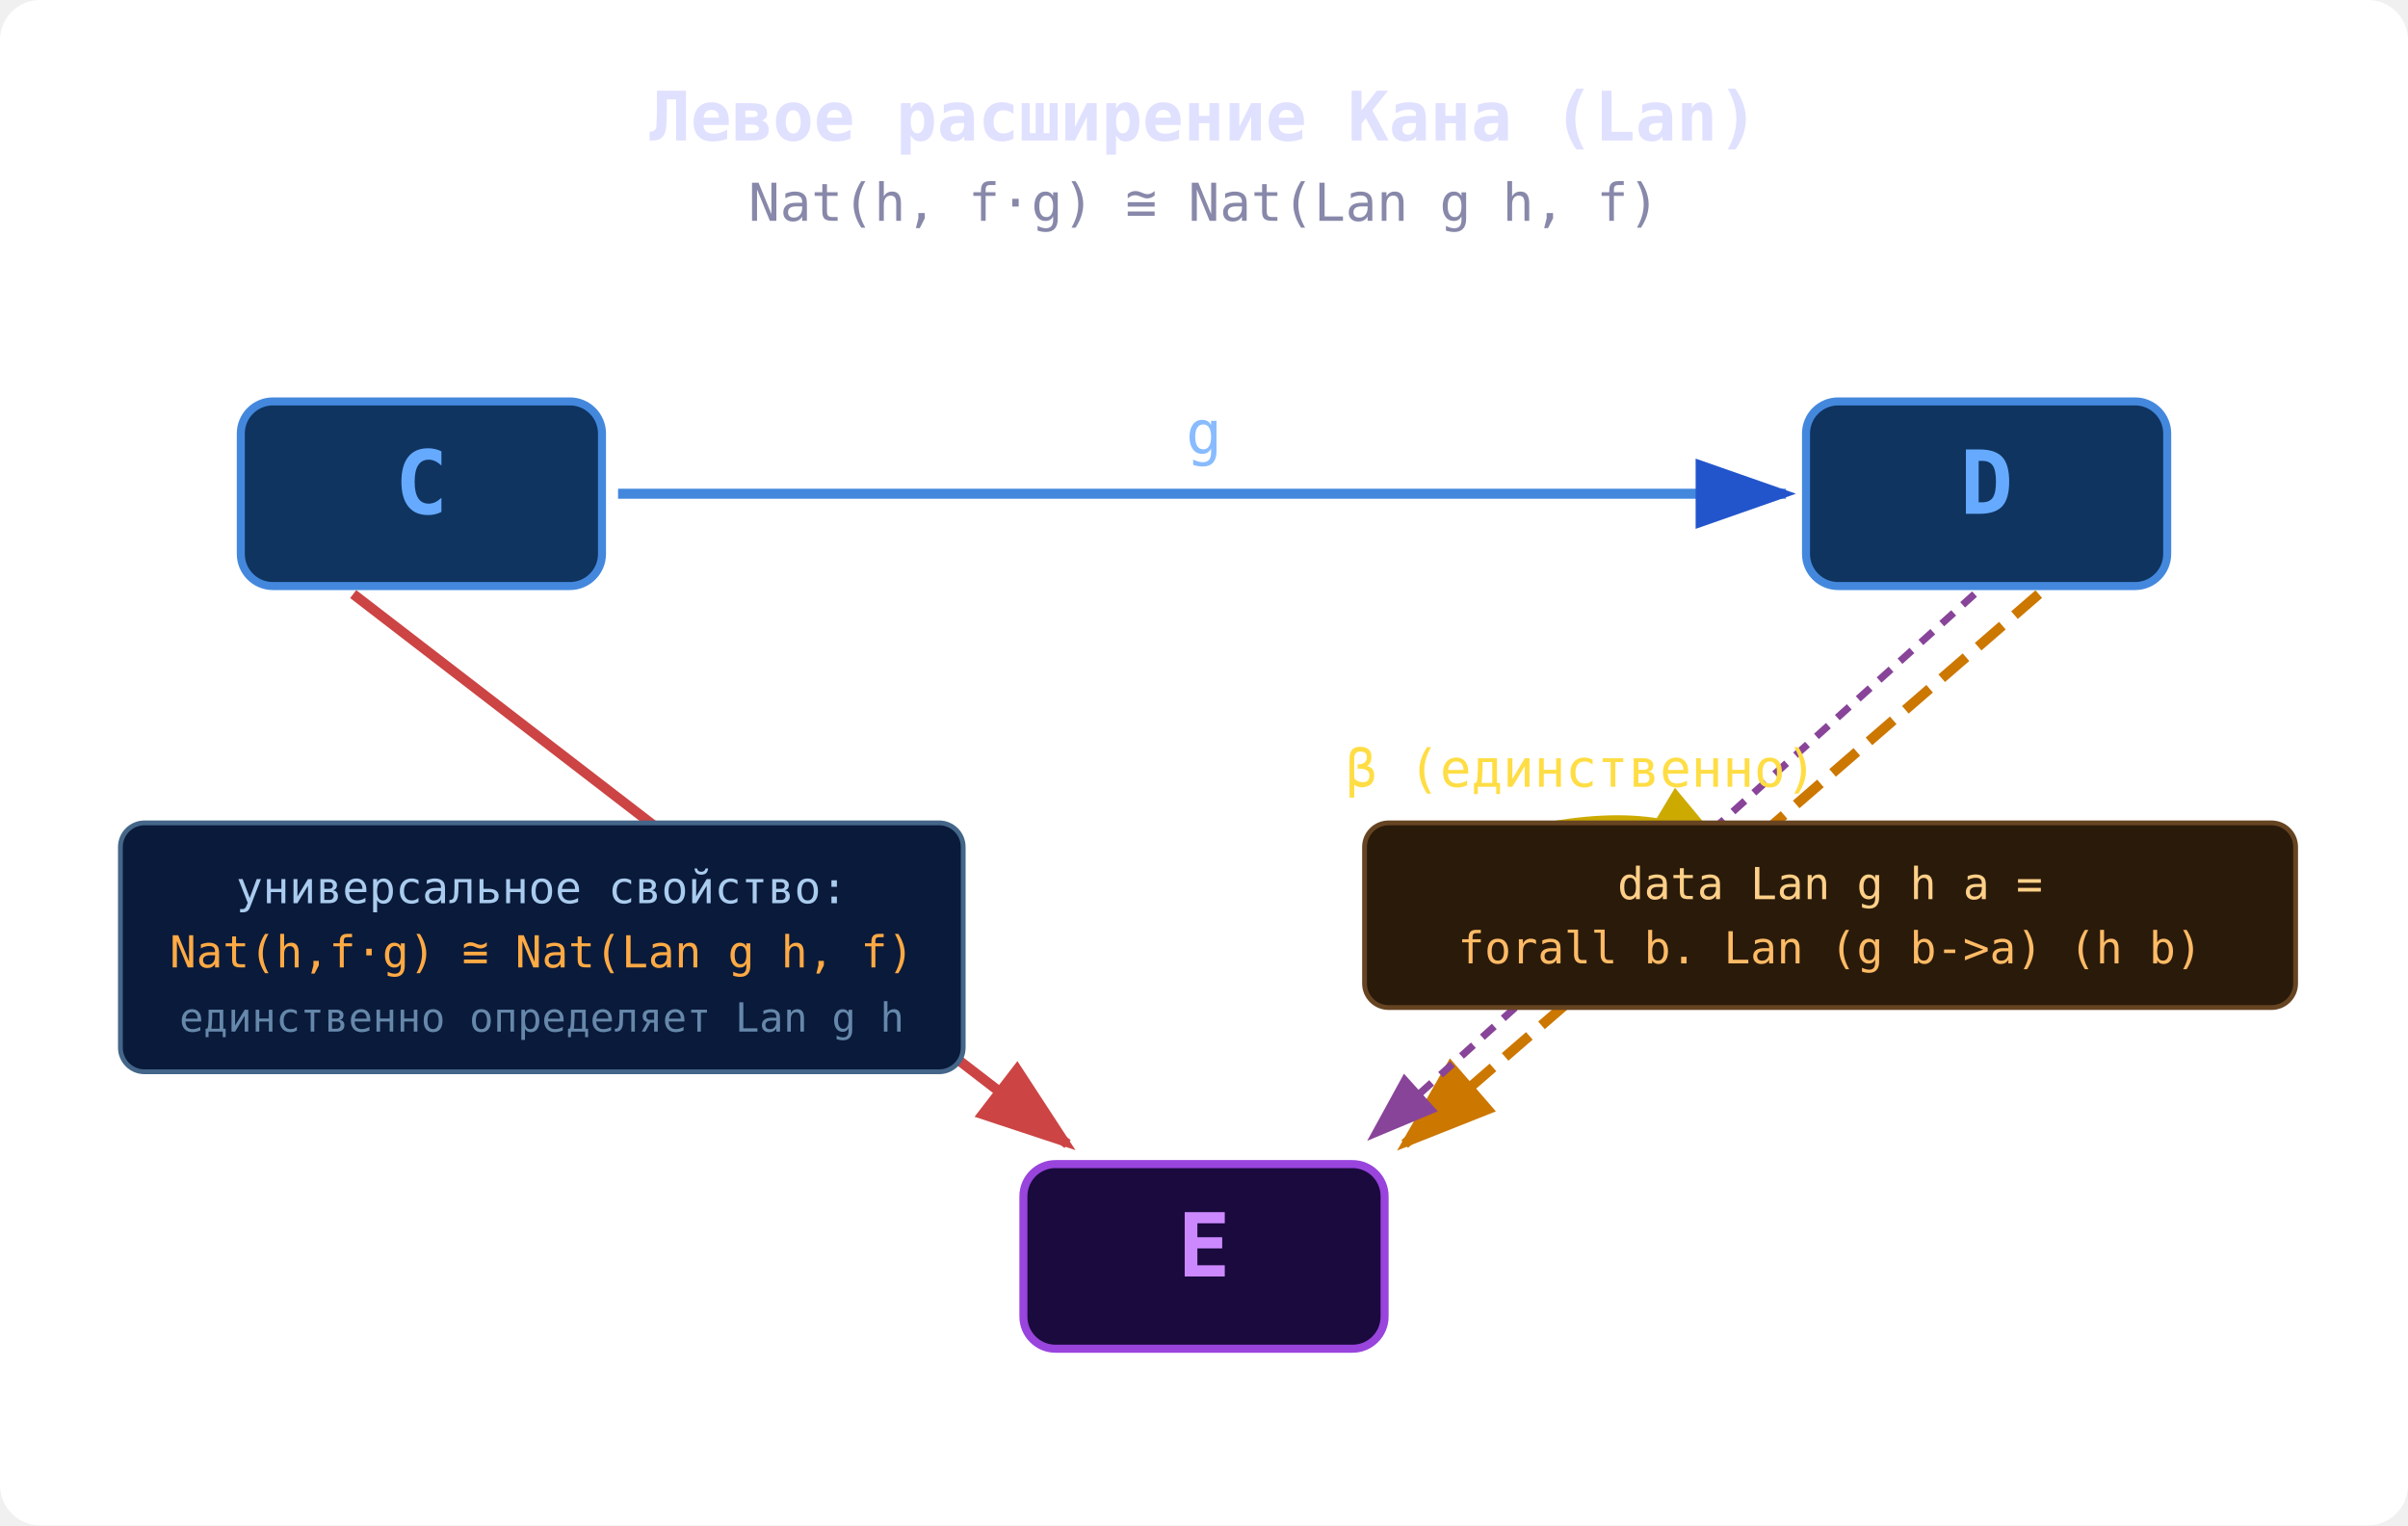
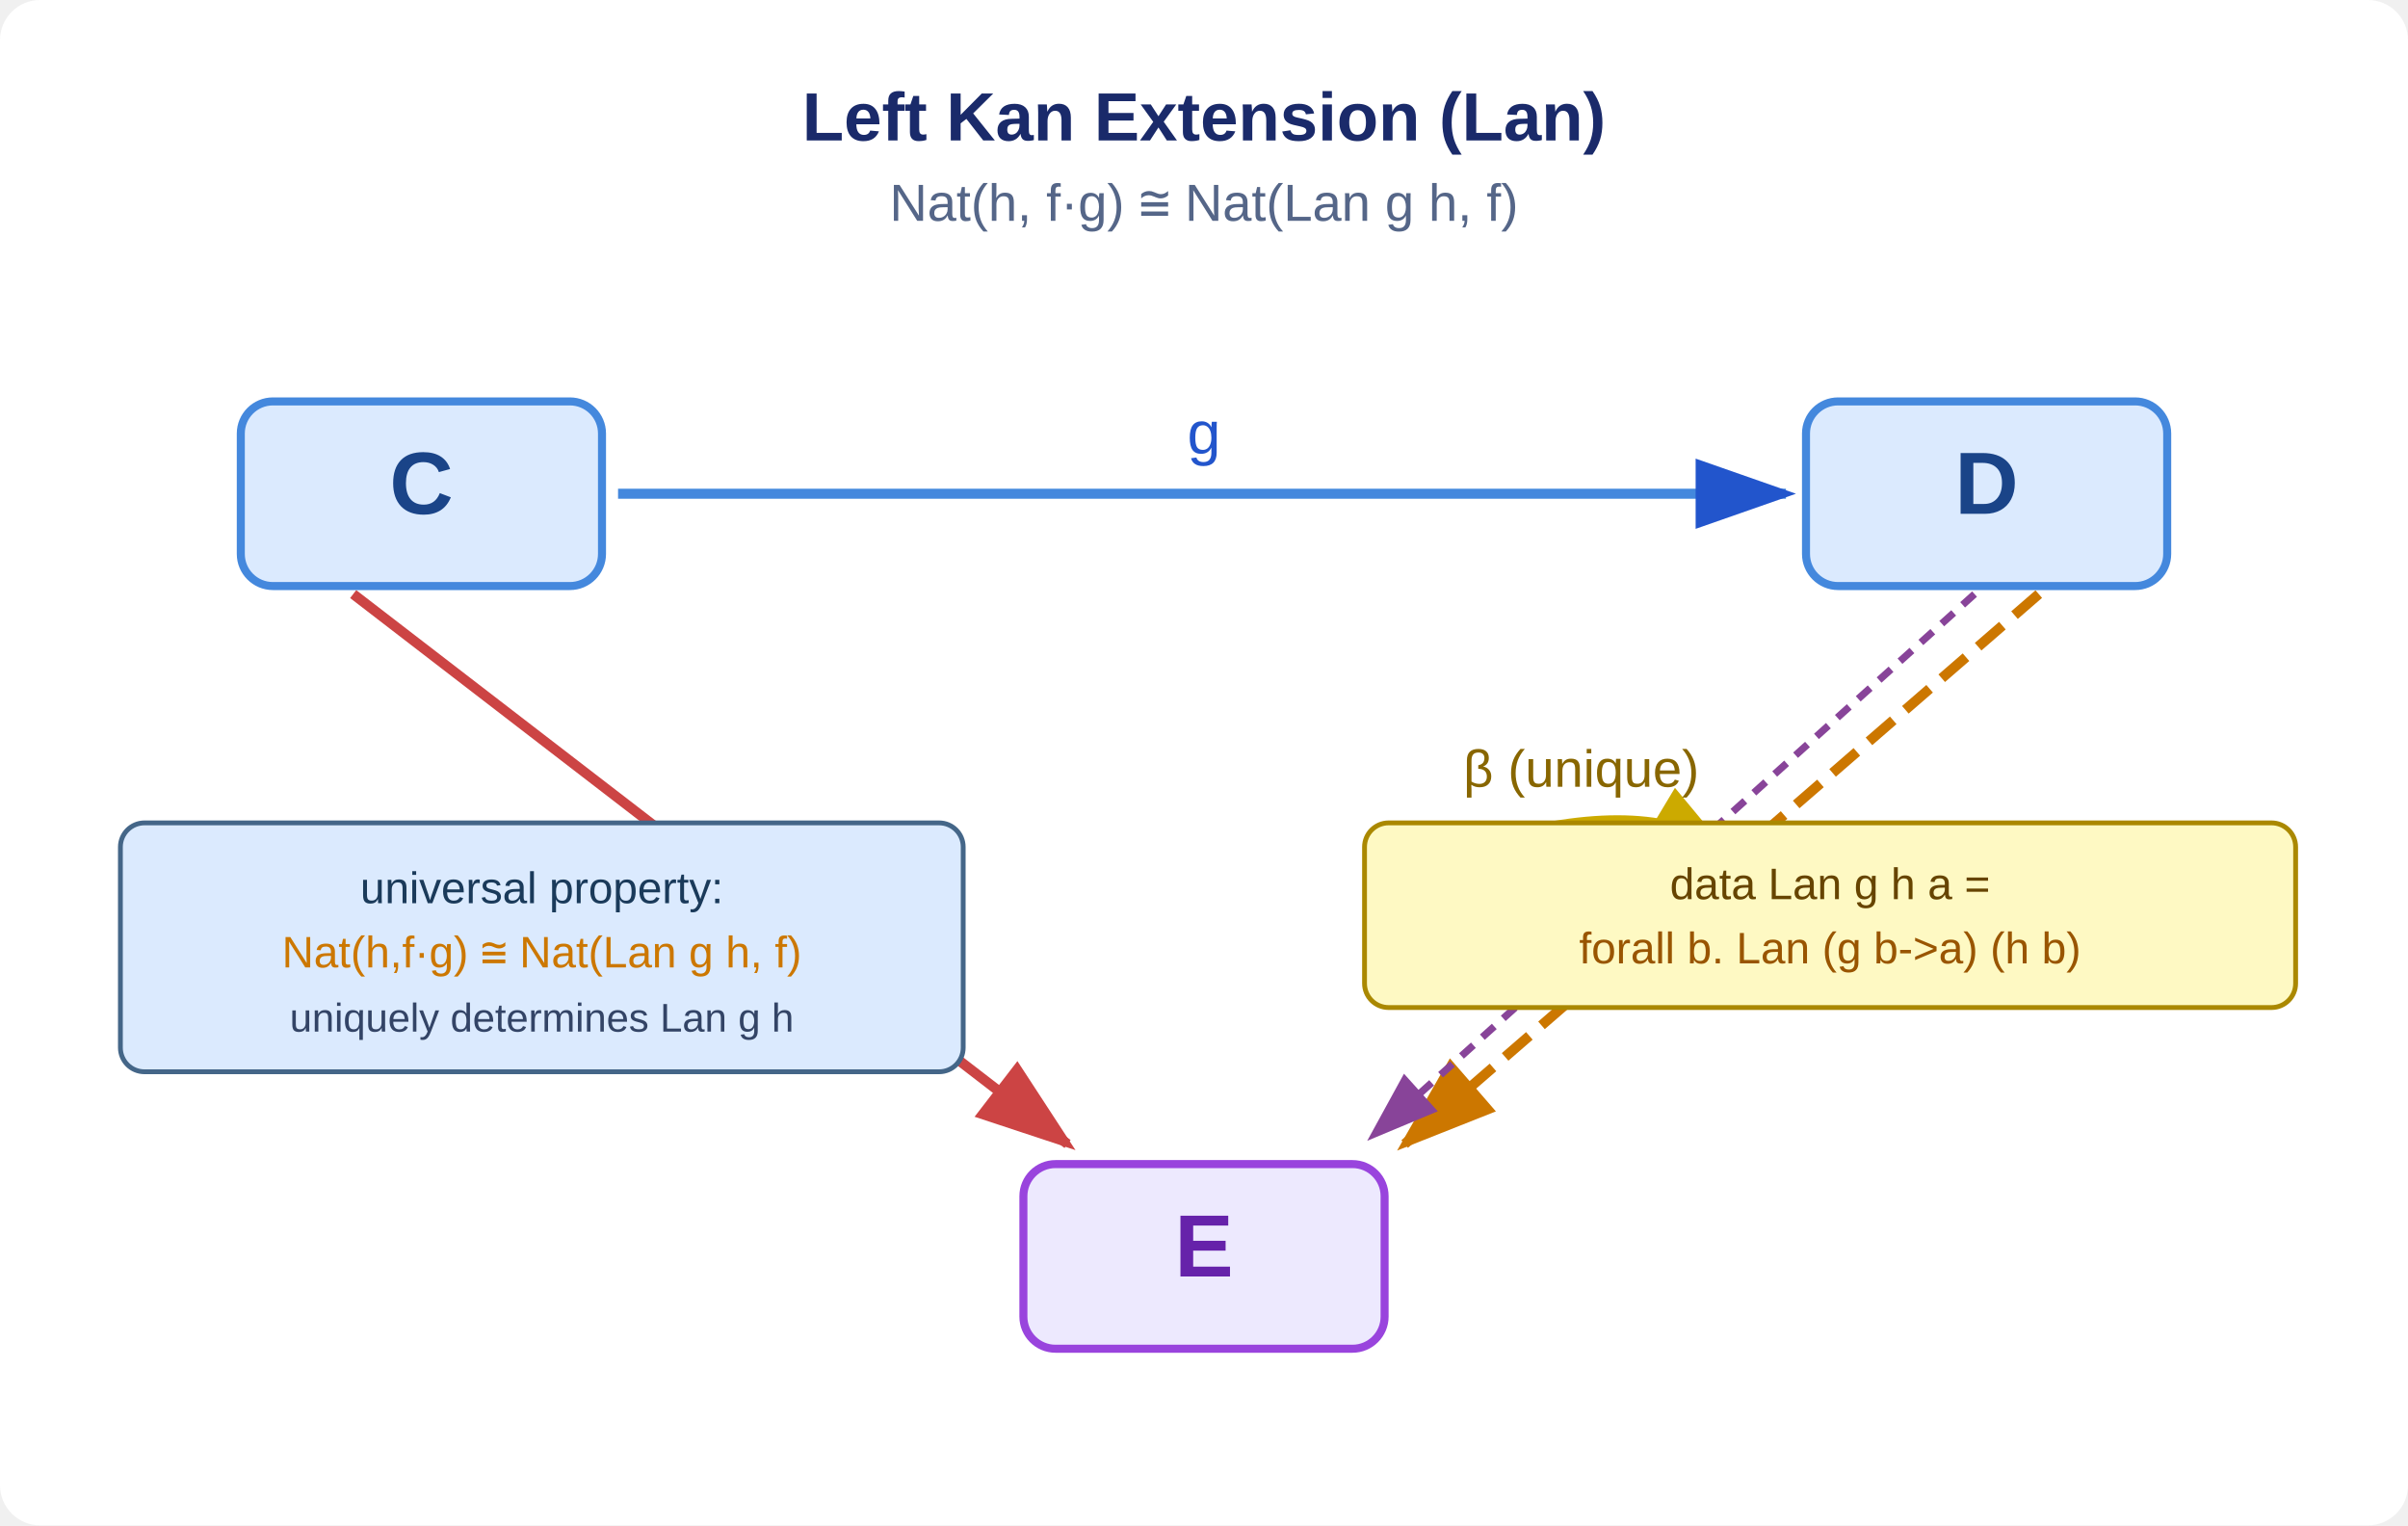
<svg xmlns="http://www.w3.org/2000/svg" width="600" height="380">
  <defs>
    <marker id="arr" markerWidth="10" markerHeight="7" refX="9" refY="3.5" orient="auto">
      <polygon points="0 0, 10 3.5, 0 7" fill="#334466" />
    </marker>
    <marker id="arrR" markerWidth="10" markerHeight="7" refX="9" refY="3.5" orient="auto">
      <polygon points="0 0, 10 3.5, 0 7" fill="#cc4444" />
    </marker>
    <marker id="arrO" markerWidth="10" markerHeight="7" refX="9" refY="3.5" orient="auto">
      <polygon points="0 0, 10 3.5, 0 7" fill="#cc7700" />
    </marker>
    <marker id="arrB" markerWidth="10" markerHeight="7" refX="9" refY="3.5" orient="auto">
      <polygon points="0 0, 10 3.5, 0 7" fill="#2255cc" />
    </marker>
    <marker id="arrP" markerWidth="10" markerHeight="7" refX="9" refY="3.5" orient="auto">
      <polygon points="0 0, 10 3.5, 0 7" fill="#884499" />
    </marker>
    <marker id="arrY" markerWidth="10" markerHeight="7" refX="9" refY="3.5" orient="auto">
      <polygon points="0 0, 10 3.5, 0 7" fill="#ccaa00" />
    </marker>
  </defs>
  <rect width="600" height="380" fill="#ffffff" rx="10" />
-   <text x="300" y="35" text-anchor="middle" font-family="monospace" font-size="17" fill="#e0e0ff" font-weight="bold">Левое расширение Кана (Lan)</text>
-   <text x="300" y="55" text-anchor="middle" font-family="monospace" font-size="13" fill="#8888aa">Nat(h, f·g) ≅ Nat(Lan g h, f)</text>
-   <rect x="60" y="100" width="90" height="46" rx="8" fill="#0f3460" stroke="#4488dd" stroke-width="2" />
-   <text x="105" y="128" text-anchor="middle" font-family="monospace" font-size="22" fill="#66aaff" font-weight="bold">C</text>
-   <rect x="450" y="100" width="90" height="46" rx="8" fill="#0f3460" stroke="#4488dd" stroke-width="2" />
-   <text x="495" y="128" text-anchor="middle" font-family="monospace" font-size="22" fill="#66aaff" font-weight="bold">D</text>
-   <rect x="255" y="290" width="90" height="46" rx="8" fill="#1a0a3e" stroke="#9944dd" stroke-width="2" />
-   <text x="300" y="318" text-anchor="middle" font-family="monospace" font-size="22" fill="#cc88ff" font-weight="bold">E</text>
+   <text x="300" y="35" text-anchor="middle" font-family="monospace,Arial,sans-serif" font-size="17" fill="#1a2a6a" font-weight="bold">Left Kan Extension (Lan)</text>
+   <text x="300" y="55" text-anchor="middle" font-family="monospace,Arial,sans-serif" font-size="13" fill="#556688">Nat(h, f·g) ≅ Nat(Lan g h, f)</text>
+   <rect x="60" y="100" width="90" height="46" rx="8" fill="#dbeafe" stroke="#4488dd" stroke-width="2" />
+   <text x="105" y="128" text-anchor="middle" font-family="monospace,Arial,sans-serif" font-size="22" fill="#1a4488" font-weight="bold">C</text>
+   <rect x="450" y="100" width="90" height="46" rx="8" fill="#dbeafe" stroke="#4488dd" stroke-width="2" />
+   <text x="495" y="128" text-anchor="middle" font-family="monospace,Arial,sans-serif" font-size="22" fill="#1a4488" font-weight="bold">D</text>
+   <rect x="255" y="290" width="90" height="46" rx="8" fill="#ede9fe" stroke="#9944dd" stroke-width="2" />
+   <text x="300" y="318" text-anchor="middle" font-family="monospace,Arial,sans-serif" font-size="22" fill="#6622aa" font-weight="bold">E</text>
  <line x1="154" y1="123" x2="445" y2="123" stroke="#4488dd" stroke-width="2.5" marker-end="url(#arrB)" />
-   <text x="300" y="113" text-anchor="middle" font-family="monospace" font-size="15" fill="#88bbff">g</text>
+   <text x="300" y="113" text-anchor="middle" font-family="monospace,Arial,sans-serif" font-size="15" fill="#2255cc">g</text>
  <line x1="88" y1="148" x2="266" y2="285" stroke="#cc4444" stroke-width="2.5" marker-end="url(#arrR)" />
-   <text x="152" y="224" text-anchor="middle" font-family="monospace" font-size="15" fill="#ff8888">h</text>
+   <text x="152" y="224" text-anchor="middle" font-family="monospace,Arial,sans-serif" font-size="15" fill="#cc4444">h</text>
  <line x1="508" y1="148" x2="350" y2="285" stroke="#cc7700" stroke-width="2.5" stroke-dasharray="8,4" marker-end="url(#arrO)" />
-   <text x="448" y="222" text-anchor="middle" font-family="monospace" font-size="13" fill="#ffaa44">Lan g h</text>
+   <text x="448" y="222" text-anchor="middle" font-family="monospace,Arial,sans-serif" font-size="13" fill="#cc7700">Lan g h</text>
  <line x1="492" y1="148" x2="342" y2="283" stroke="#884499" stroke-width="1.8" stroke-dasharray="4,3" marker-end="url(#arrP)" />
-   <text x="449" y="248" text-anchor="middle" font-family="monospace" font-size="13" fill="#bb66ee">f</text>
+   <text x="449" y="248" text-anchor="middle" font-family="monospace,Arial,sans-serif" font-size="13" fill="#884499">f</text>
  <path d="M 368 210 Q 408 198 428 210" stroke="#ccaa00" stroke-width="1.8" fill="none" marker-end="url(#arrY)" />
-   <text x="394" y="196" text-anchor="middle" font-family="monospace" font-size="13" fill="#ffdd44">β (единственно)</text>
-   <rect x="30" y="205" width="210" height="62" rx="6" fill="#0a1a3a" stroke="#446688" stroke-width="1.2" />
-   <text x="135" y="225" text-anchor="middle" font-family="monospace" font-size="11" fill="#aaccee">универсальное свойство:</text>
-   <text x="135" y="241" text-anchor="middle" font-family="monospace" font-size="11" fill="#ffaa44">Nat(h,f·g) ≅ Nat(Lan g h, f)</text>
-   <text x="135" y="257" text-anchor="middle" font-family="monospace" font-size="10" fill="#6688aa">единственно определяет Lan g h</text>
-   <rect x="340" y="205" width="232" height="46" rx="6" fill="#2a1a0a" stroke="#664422" stroke-width="1.2" />
-   <text x="456" y="224" text-anchor="middle" font-family="monospace" font-size="11" fill="#ffd088">data Lan g h a =</text>
-   <text x="456" y="240" text-anchor="middle" font-family="monospace" font-size="11" fill="#ffbb66">forall b. Lan (g b-&gt;a) (h b)</text>
+   <text x="394" y="196" text-anchor="middle" font-family="monospace,Arial,sans-serif" font-size="13" fill="#886600">β (unique)</text>
+   <rect x="30" y="205" width="210" height="62" rx="6" fill="#dbeafe" stroke="#446688" stroke-width="1.2" />
+   <text x="135" y="225" text-anchor="middle" font-family="monospace,Arial,sans-serif" font-size="11" fill="#1a3a5a">universal property:</text>
+   <text x="135" y="241" text-anchor="middle" font-family="monospace,Arial,sans-serif" font-size="11" fill="#cc7700">Nat(h,f·g) ≅ Nat(Lan g h, f)</text>
+   <text x="135" y="257" text-anchor="middle" font-family="monospace,Arial,sans-serif" font-size="10" fill="#334466">uniquely determines Lan g h</text>
+   <rect x="340" y="205" width="232" height="46" rx="6" fill="#fef9c3" stroke="#aa8800" stroke-width="1.2" />
+   <text x="456" y="224" text-anchor="middle" font-family="monospace,Arial,sans-serif" font-size="11" fill="#664400">data Lan g h a =</text>
+   <text x="456" y="240" text-anchor="middle" font-family="monospace,Arial,sans-serif" font-size="11" fill="#995500">forall b. Lan (g b-&gt;a) (h b)</text>
</svg>
